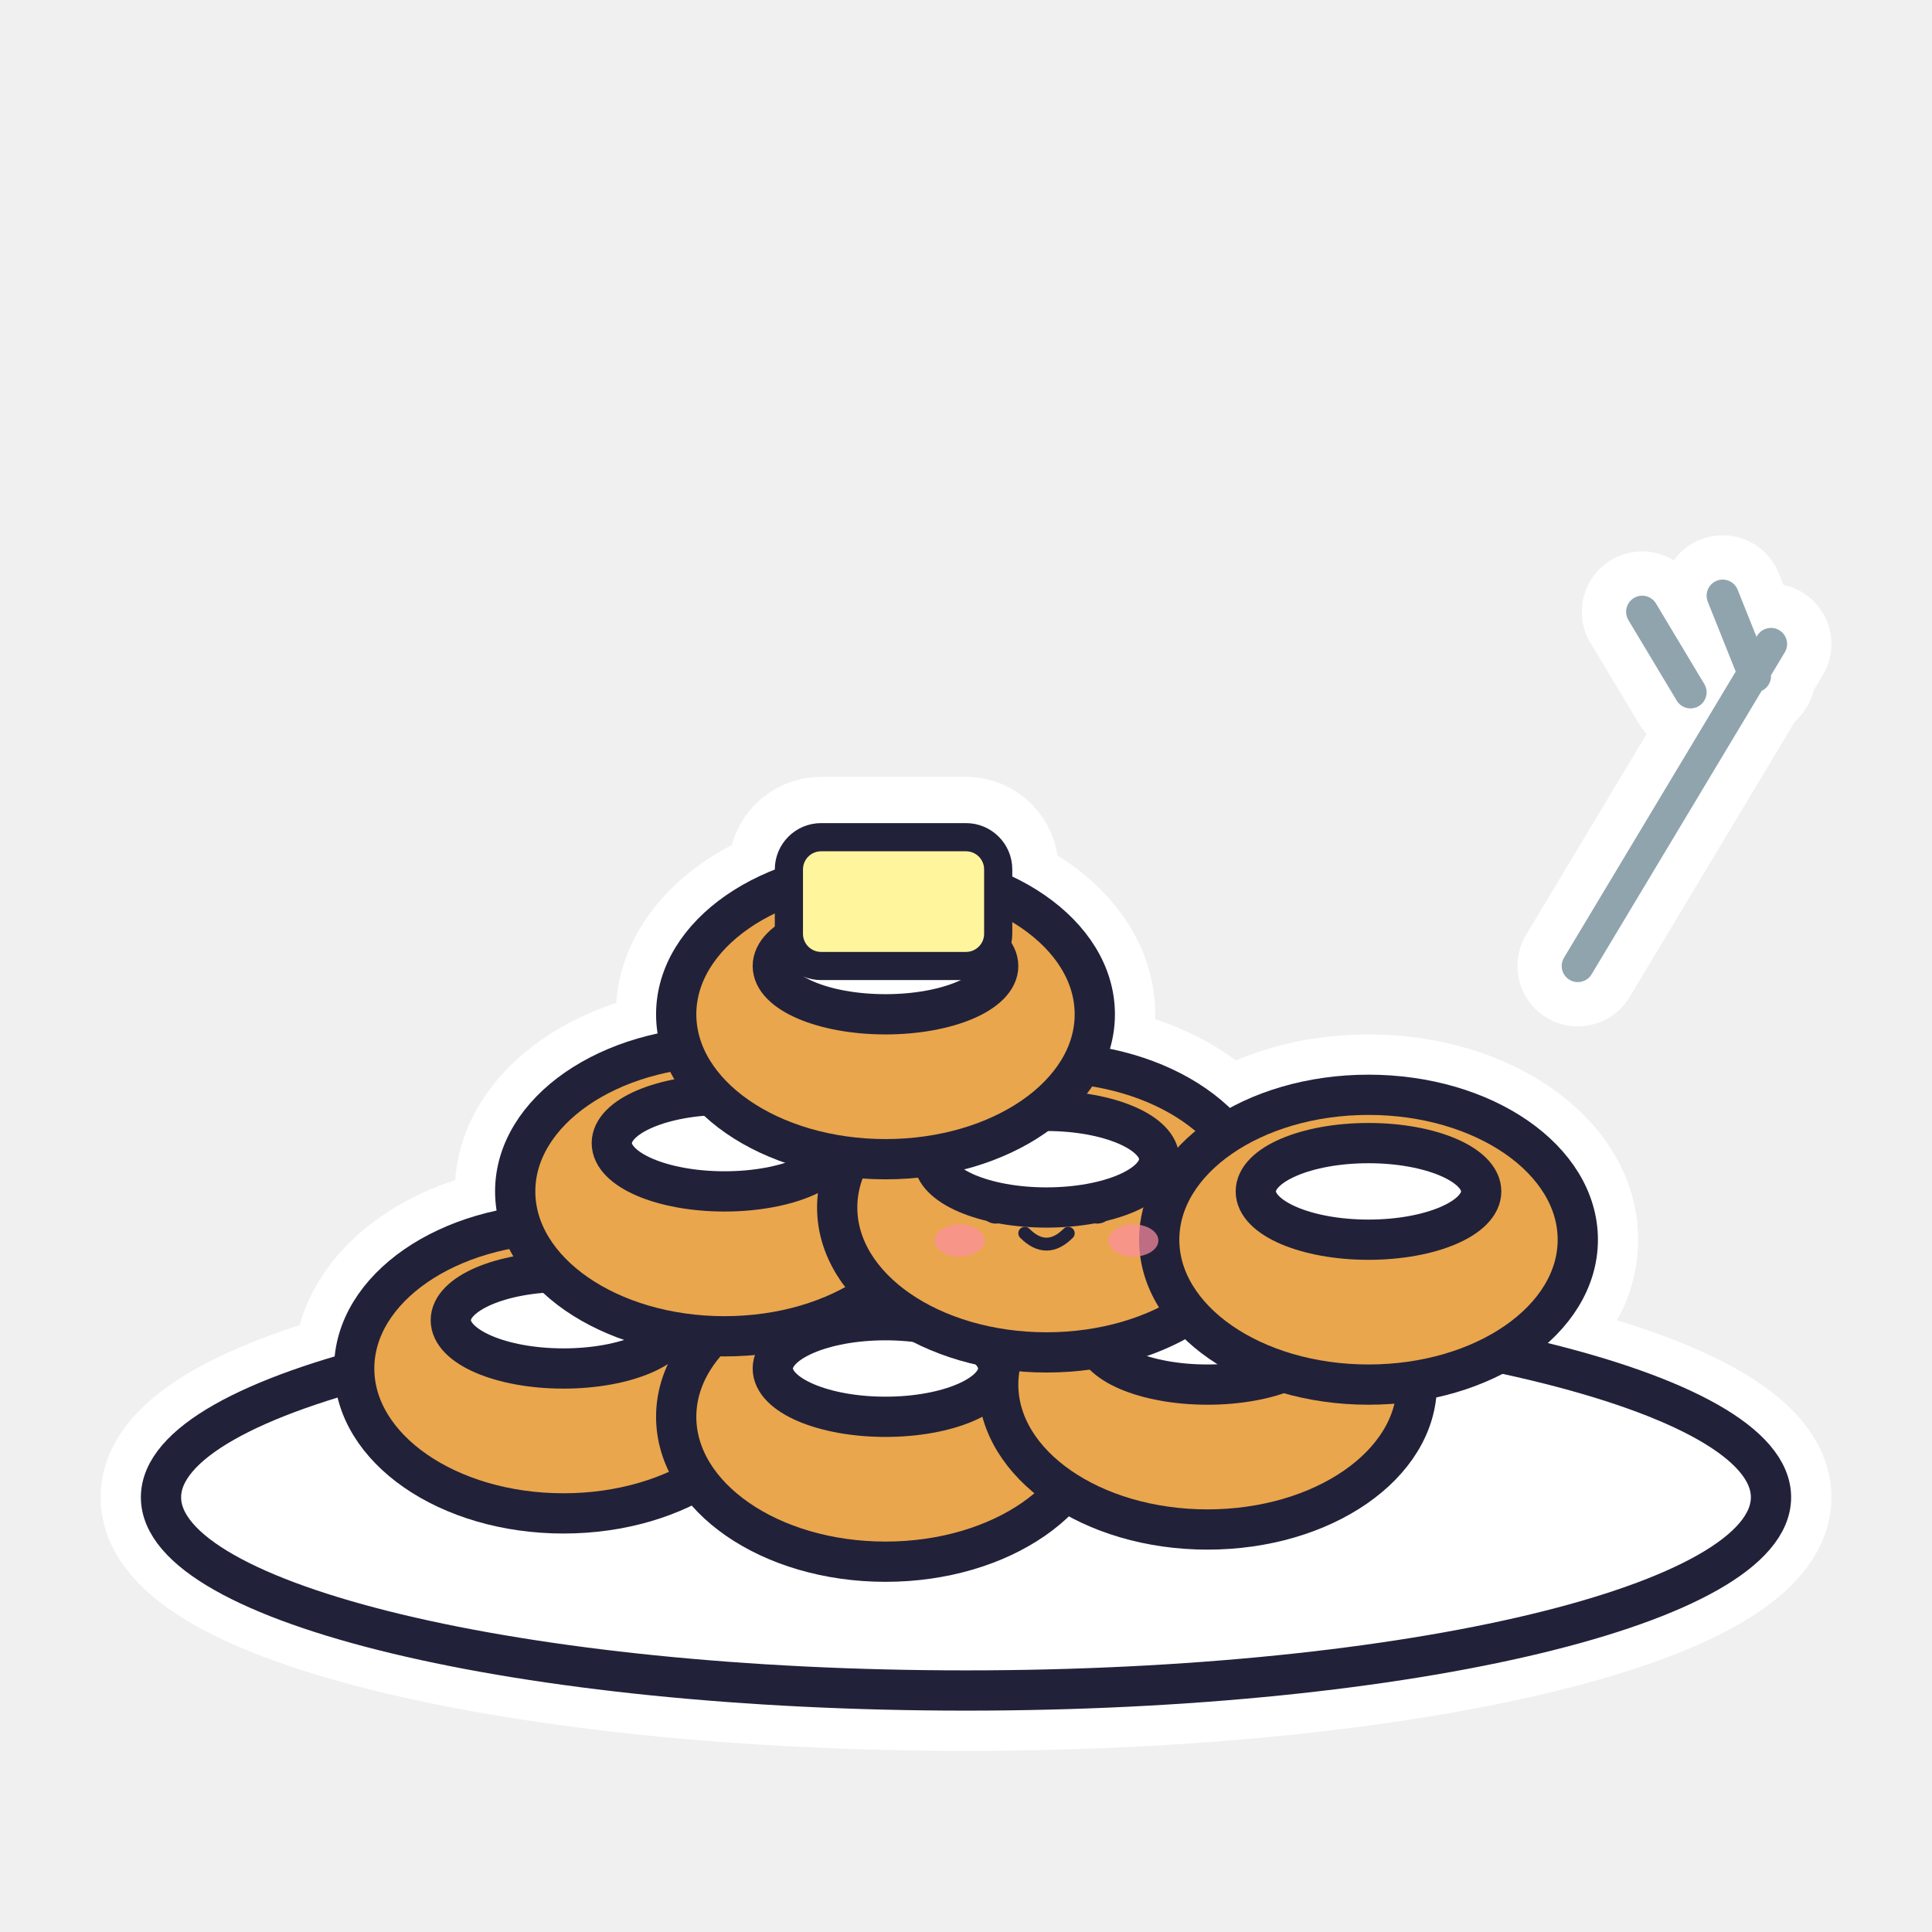
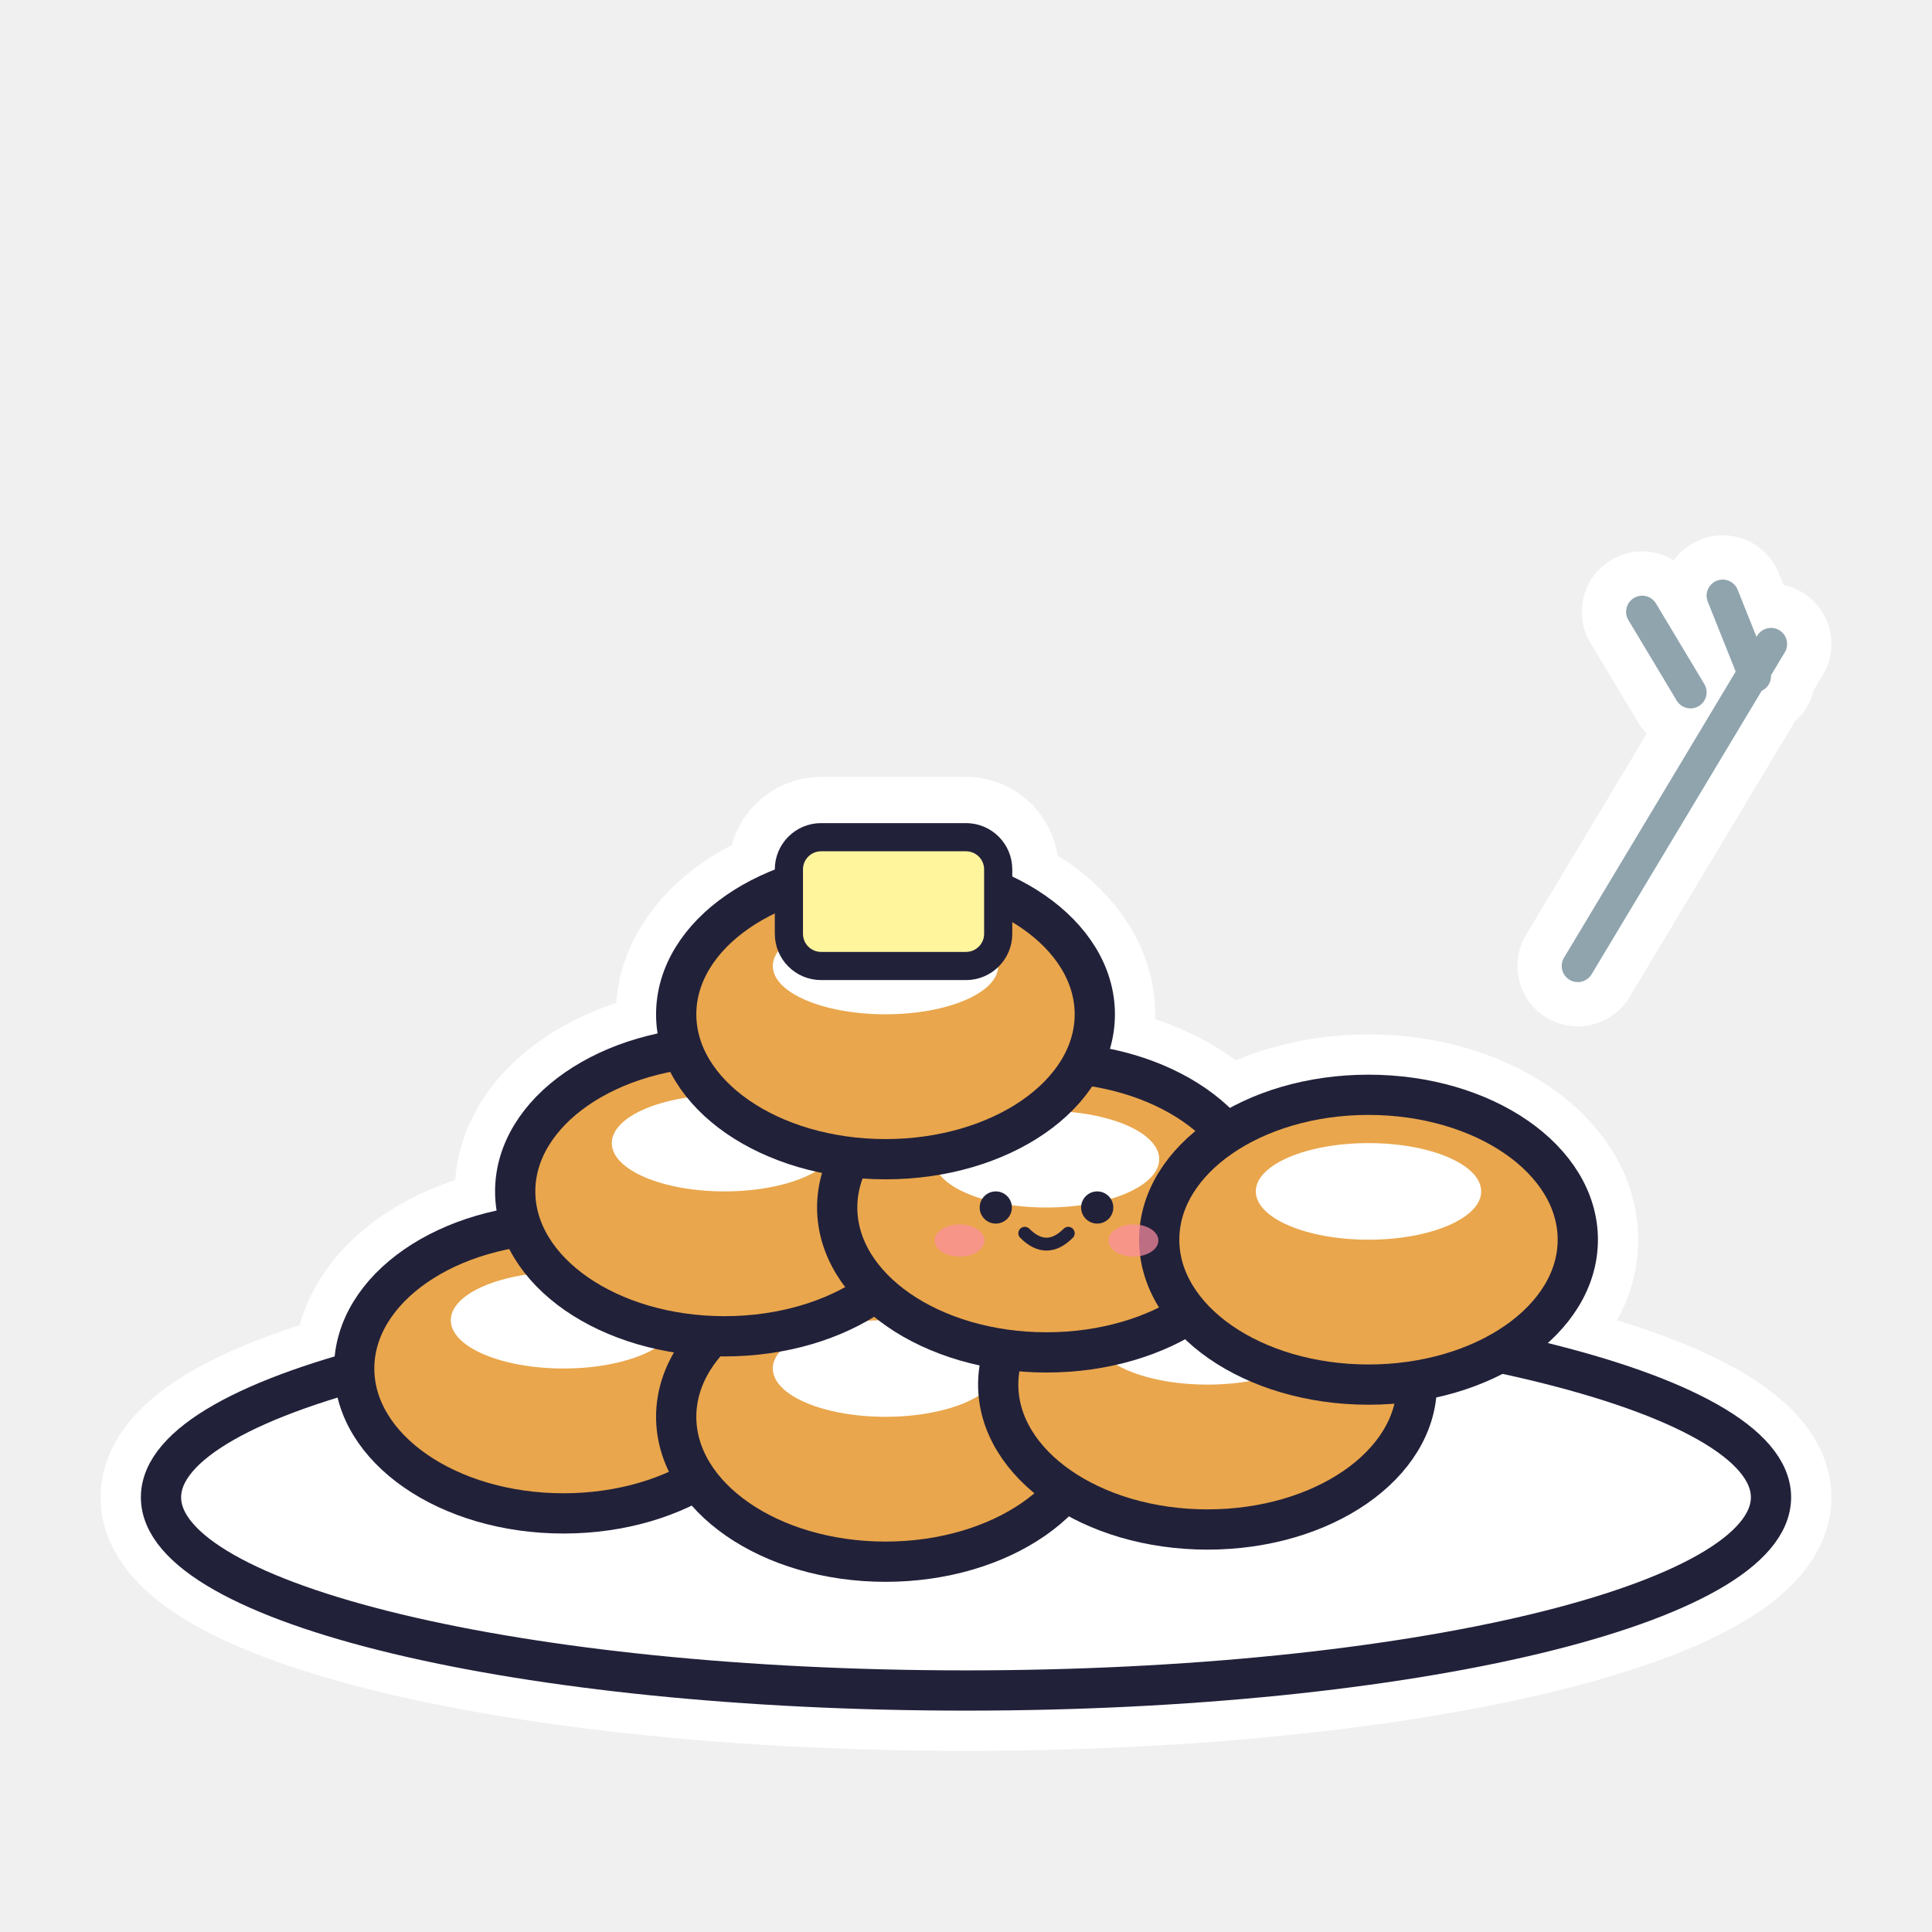
<svg xmlns="http://www.w3.org/2000/svg" viewBox="0 0 240 240" aria-hidden="true">
  <g fill="#fff" stroke="#fff" stroke-width="15" stroke-linejoin="round" stroke-linecap="round">
    <ellipse cx="120" cy="186" rx="100" ry="24" opacity="1" />
    <ellipse cx="70" cy="170" rx="26" ry="18" opacity="1" />
    <ellipse cx="70" cy="164" rx="14" ry="6" opacity="1" />
    <ellipse cx="110" cy="176" rx="26" ry="18" opacity="1" />
    <ellipse cx="110" cy="170" rx="14" ry="6" opacity="1" />
    <ellipse cx="150" cy="172" rx="26" ry="18" opacity="1" />
    <ellipse cx="150" cy="166" rx="14" ry="6" opacity="1" />
    <ellipse cx="90" cy="148" rx="26" ry="18" opacity="1" />
    <ellipse cx="90" cy="142" rx="14" ry="6" opacity="1" />
    <ellipse cx="130" cy="150" rx="26" ry="18" opacity="1" />
    <ellipse cx="130" cy="144" rx="14" ry="6" opacity="1" />
    <ellipse cx="170" cy="154" rx="26" ry="18" opacity="1" />
    <ellipse cx="170" cy="148" rx="14" ry="6" opacity="1" />
    <ellipse cx="110" cy="126" rx="26" ry="18" opacity="1" />
    <ellipse cx="110" cy="120" rx="14" ry="6" opacity="1" />
    <rect x="98" y="104" width="26" height="16" rx="4" opacity="1" />
    <path d="M196 120l24-40M204 76l6 10M214 74l4 10" opacity="1" />
  </g>
  <g stroke="#22213A" stroke-width="5" stroke-linejoin="round" stroke-linecap="round">
    <ellipse cx="120" cy="186" rx="100" ry="24" fill="#FFFFFF" />
    <ellipse cx="70" cy="170" rx="26" ry="18" fill="#E9A64C" />
-     <ellipse cx="70" cy="164" rx="14" ry="6" fill="#FFFFFF" />
+     <ellipse cx="70" cy="164" rx="14" ry="6" fill="#FFFFFF" stroke="none" />
    <ellipse cx="110" cy="176" rx="26" ry="18" fill="#E9A64C" />
-     <ellipse cx="110" cy="170" rx="14" ry="6" fill="#FFFFFF" />
+     <ellipse cx="110" cy="170" rx="14" ry="6" fill="#FFFFFF" stroke="none" />
    <ellipse cx="150" cy="172" rx="26" ry="18" fill="#E9A64C" />
-     <ellipse cx="150" cy="166" rx="14" ry="6" fill="#FFFFFF" />
+     <ellipse cx="150" cy="166" rx="14" ry="6" fill="#FFFFFF" stroke="none" />
    <ellipse cx="90" cy="148" rx="26" ry="18" fill="#E9A64C" />
-     <ellipse cx="90" cy="142" rx="14" ry="6" fill="#FFFFFF" />
+     <ellipse cx="90" cy="142" rx="14" ry="6" fill="#FFFFFF" stroke="none" />
    <ellipse cx="130" cy="150" rx="26" ry="18" fill="#E9A64C" />
-     <ellipse cx="130" cy="144" rx="14" ry="6" fill="#FFFFFF" />
+     <ellipse cx="130" cy="144" rx="14" ry="6" fill="#FFFFFF" stroke="none" />
    <ellipse cx="170" cy="154" rx="26" ry="18" fill="#E9A64C" />
-     <ellipse cx="170" cy="148" rx="14" ry="6" fill="#FFFFFF" />
+     <ellipse cx="170" cy="148" rx="14" ry="6" fill="#FFFFFF" stroke="none" />
    <ellipse cx="110" cy="126" rx="26" ry="18" fill="#E9A64C" />
-     <ellipse cx="110" cy="120" rx="14" ry="6" fill="#FFFFFF" />
+     <ellipse cx="110" cy="120" rx="14" ry="6" fill="#FFFFFF" stroke="none" />
    <rect x="98" y="104" width="26" height="16" rx="4" fill="#FFF59D" stroke-width="3.5" />
    <path d="M196 120l24-40M204 76l6 10M214 74l4 10" fill="none" stroke="#90A4AE" stroke-width="4" />
    <circle class="f" cx="123.7" cy="150" r="2" fill="#22213A" stroke="none" />
    <circle class="f" cx="136.3" cy="150" r="2" fill="#22213A" stroke="none" />
    <ellipse class="f" cx="119.2" cy="154.1" rx="3.1" ry="2" fill="#FF8FA3" stroke="none" opacity=".7" />
    <ellipse class="f" cx="140.8" cy="154.1" rx="3.1" ry="2" fill="#FF8FA3" stroke="none" opacity=".7" />
    <path class="f" d="M127.3 153.2q2.7 2.7 5.4 0" fill="none" stroke-width="1.6" />
  </g>
</svg>
